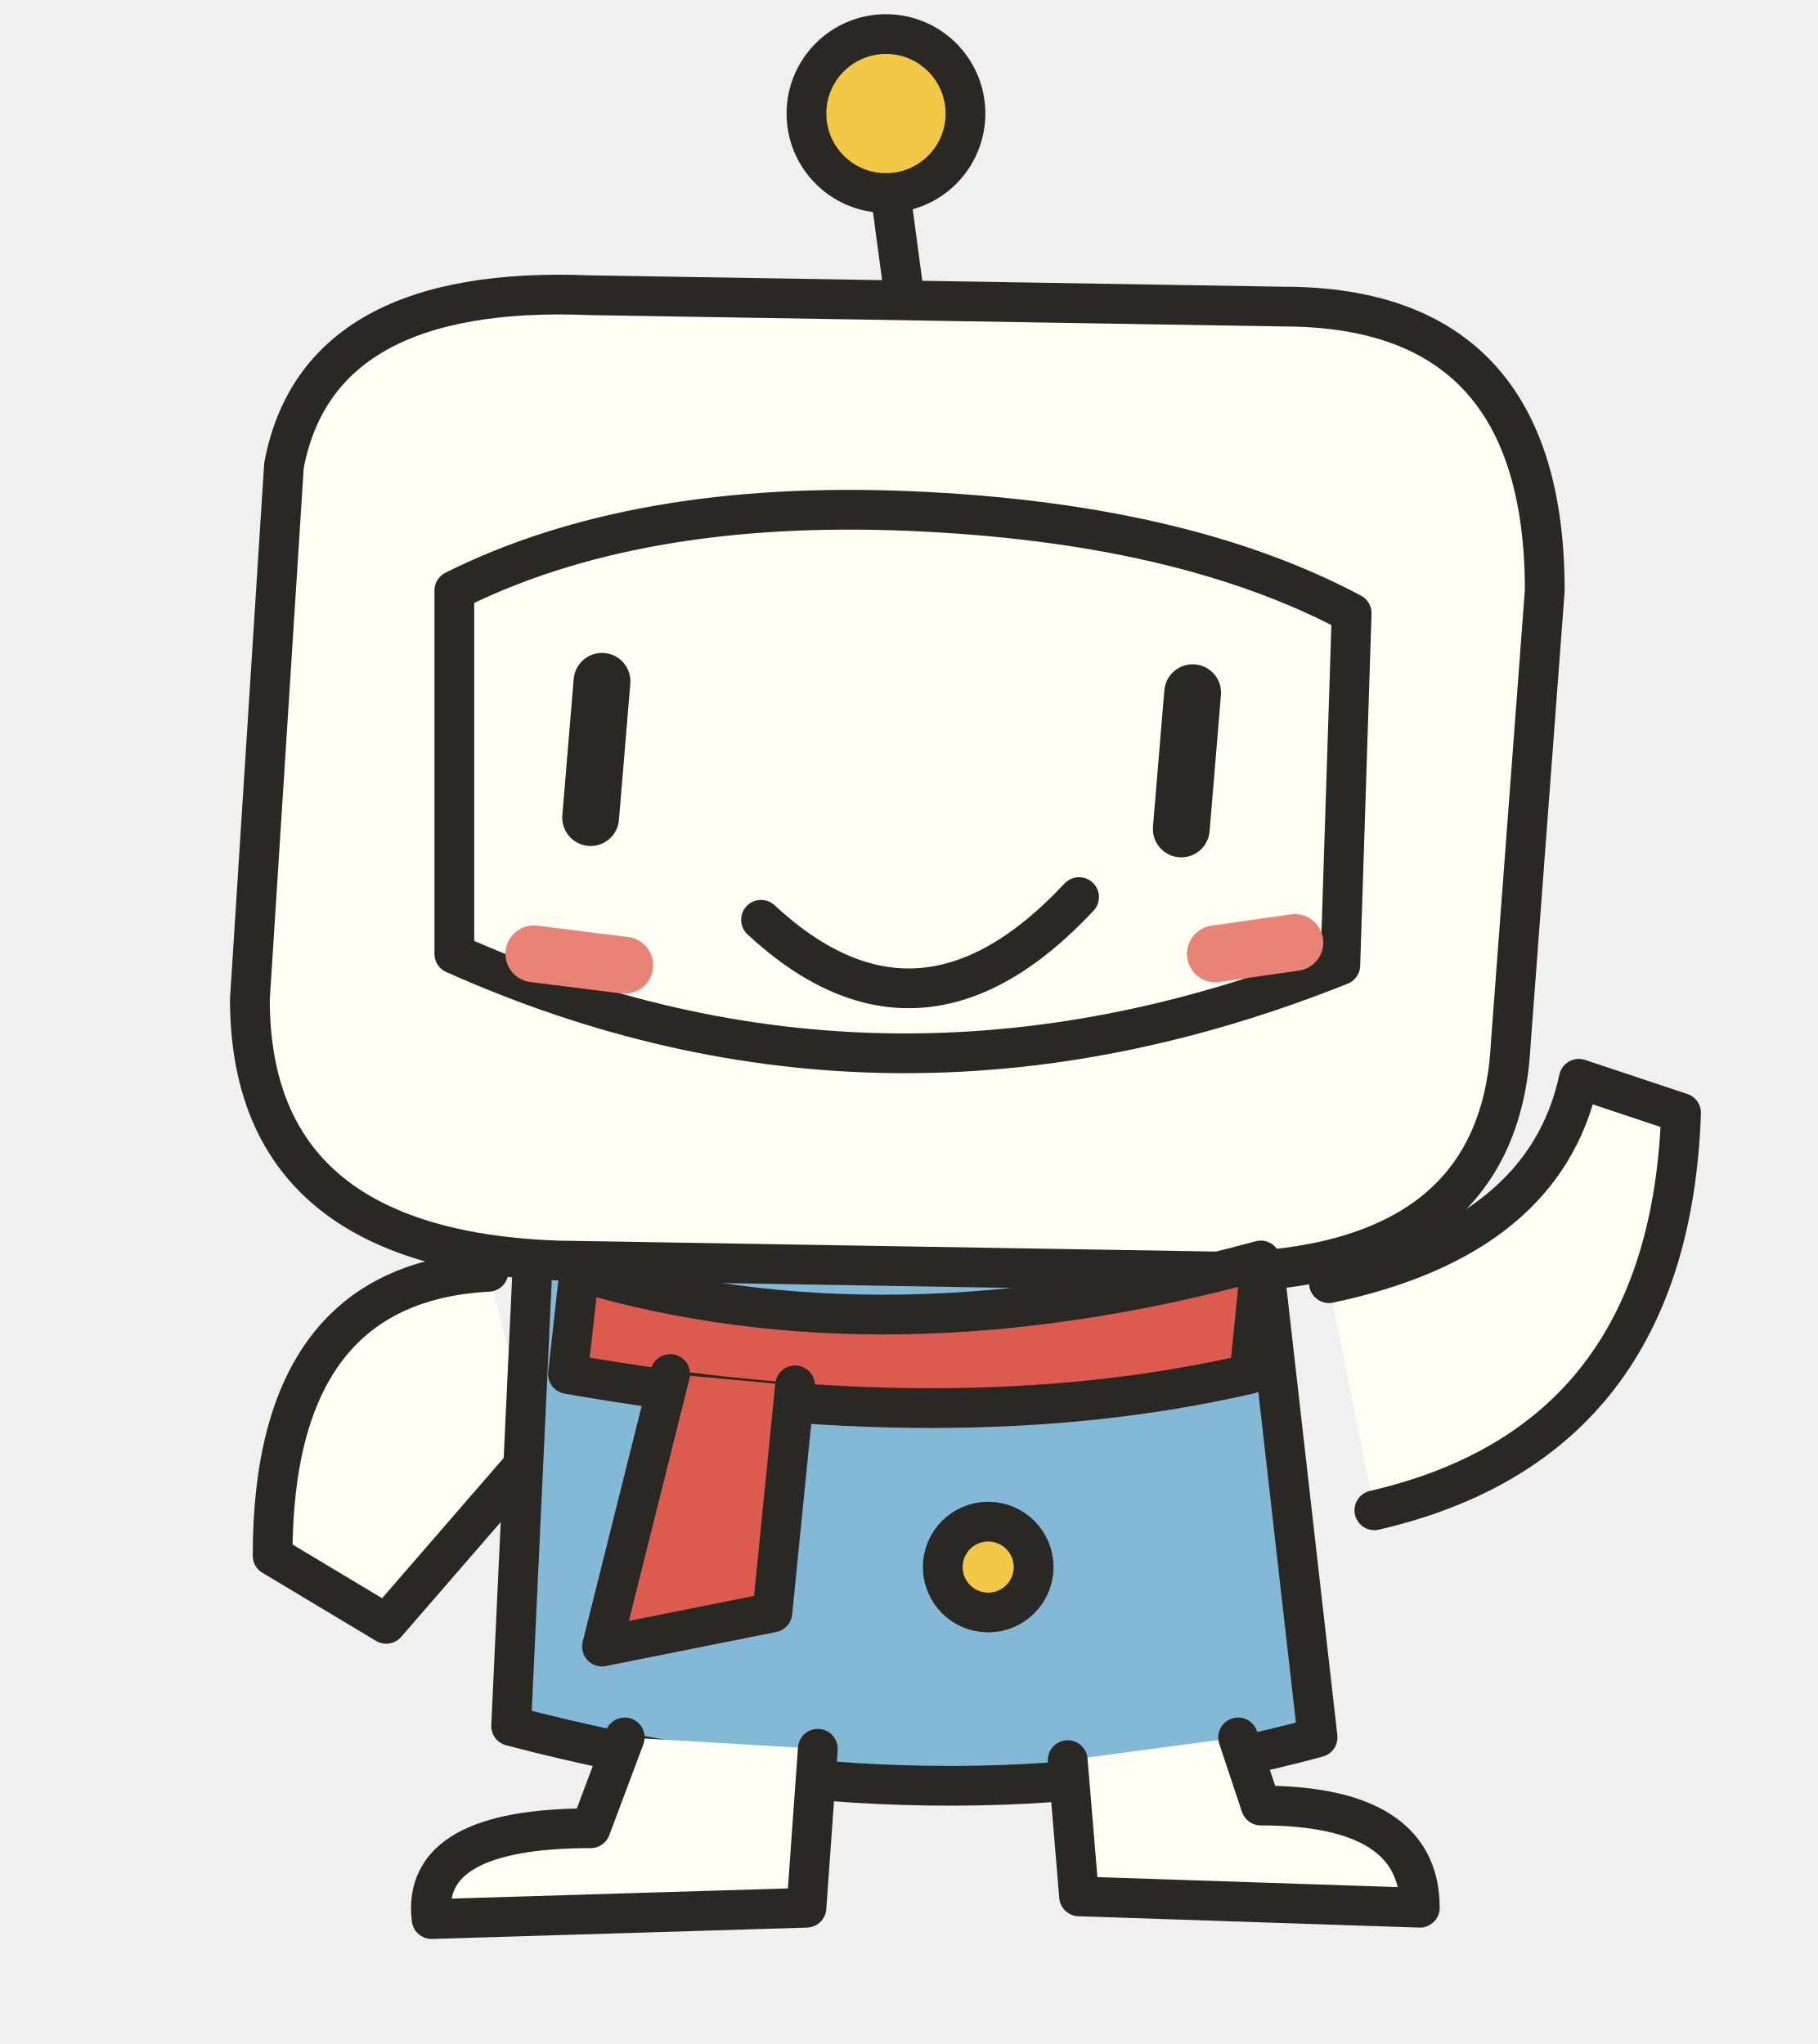
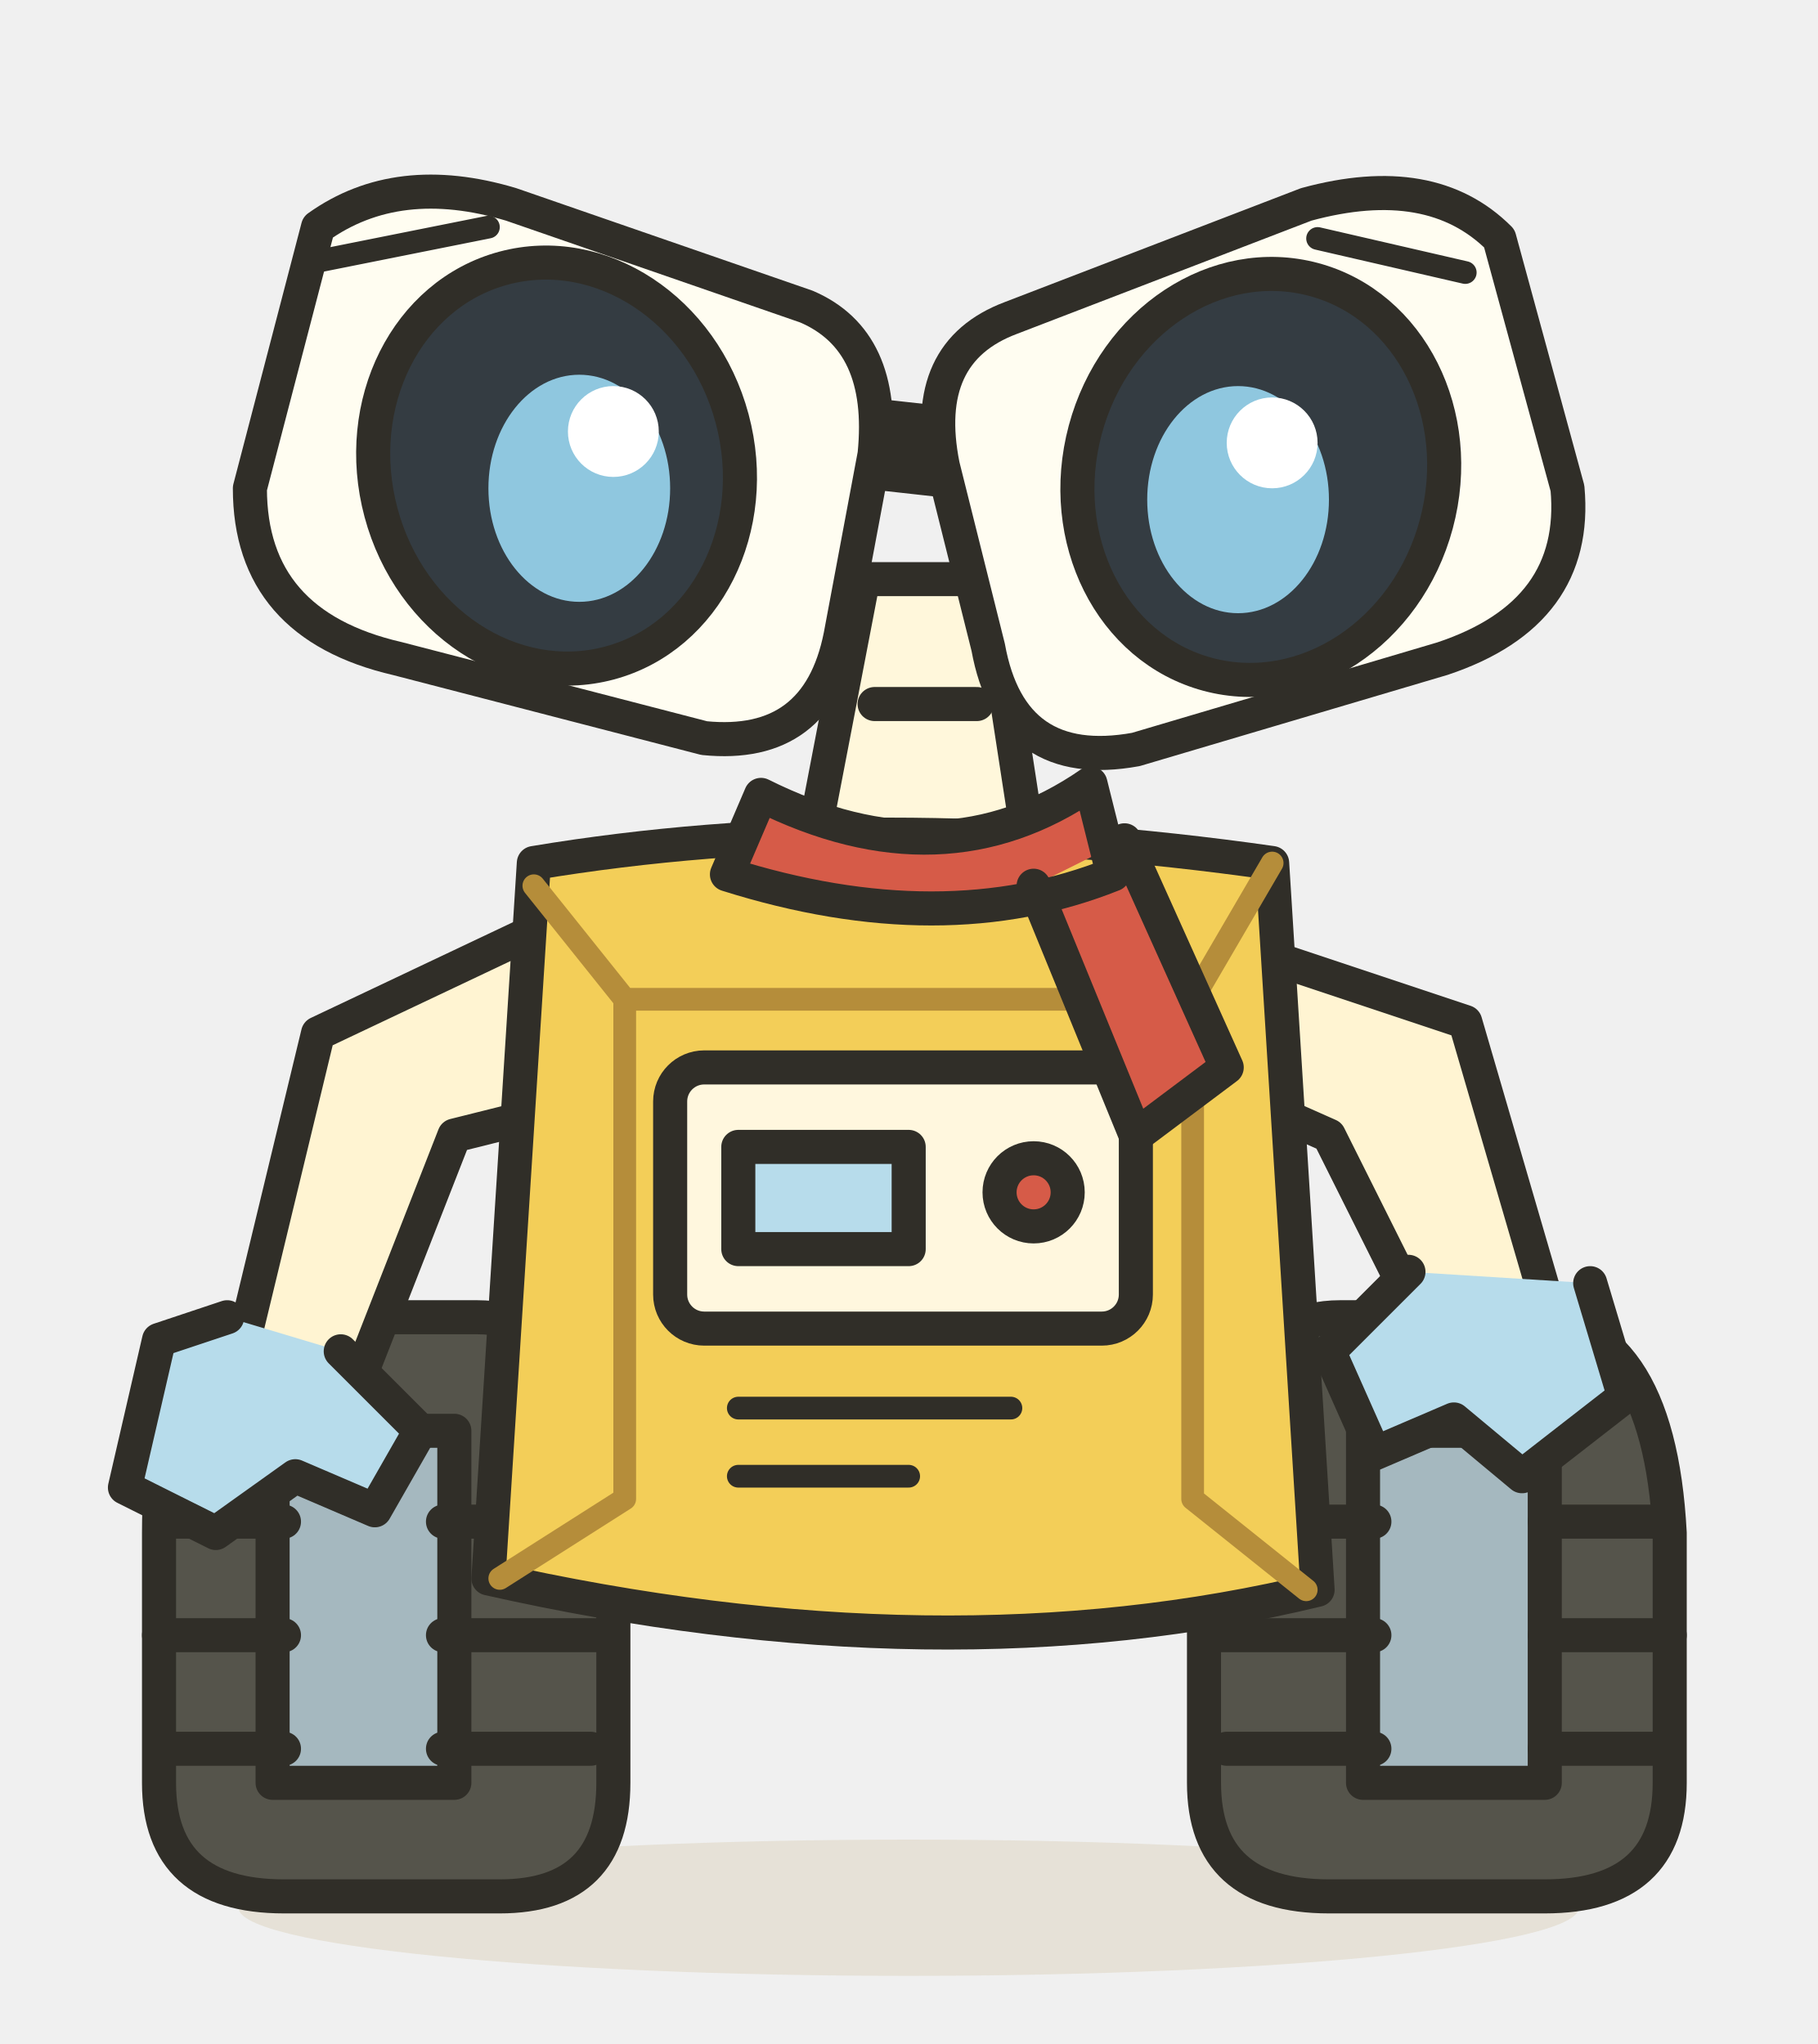
<svg xmlns="http://www.w3.org/2000/svg" viewBox="0 0 160 180">
-   <g stroke="#292824" stroke-width="3.5" stroke-linecap="round" stroke-linejoin="round">
-     <path d="M80 29l-2-15" fill="none" />
-     <circle cx="78" cy="10" r="7" fill="#f3c847" />
-     <path d="M43 112q-19 1-19 25l10 6 13-15M117 113q19-4 22-18l9 3q-1 29-27 35" fill="#fffdf4" />
-     <path d="M47 109q31-12 64 0l5 44q-33 9-71-1z" fill="#84b8d7" />
-     <path d="M25 41q3-16 27-15l61 1q23 0 23 25l-3 40q-1 19-24 20l-60-1q-27-1-27-23z" fill="#fffdf4" />
-     <path d="M40 52q16-8 40-7t39 9l-1 31q-40 16-78-1z" fill="#fffdf4" />
-     <path d="M53 60l-1 12M105 61l-1 12" stroke-width="5" />
-     <path d="M67 81q14 13 28-2" fill="none" />
-     <path d="M47 84l8 1M107 84l7-1" stroke="#e88376" stroke-width="5" />
-     <path d="M51 112q27 8 60-1l-1 10q-26 6-60 0z" fill="#dc5b4e" />
-     <path d="M59 121l-6 24 15-3 2-20" fill="#dc5b4e" />
-     <path d="M55 153l-3 8q-15 0-14 8l33-1 1-14M94 155l1 12 30 1q0-9-14-9l-2-6" fill="#fffdf4" />
-     <circle cx="87" cy="138" r="4" fill="#f3c847" />
+   <g stroke="#302e28" stroke-width="3" stroke-linecap="round" stroke-linejoin="round">
+     <ellipse cx="80" cy="168" rx="59" ry="6" fill="#d9cfb7" stroke="none" opacity=".45" />
+     <path d="M71 77l5-26h11l4 26" fill="#fff7db" />
+     <path d="M77 62h9" fill="none" />
+     <path d="M25 116q-11 0-11 19v22q0 10 11 10h19q10 0 10-10v-22q-1-19-12-19zM118 116q-11 0-12 19v22q0 10 11 10h19q11 0 11-10v-22q-1-19-13-19z" fill="#55544b" />
+     <path d="M24 126h16v31H24zM120 126h16v31h-16z" fill="#a5b8bf" />
+     <path d="M15 134h10m-11 10h11m-10 10h10m14-20h13m-13 10h14m-14 10h13M108 134h13m-14 10h14m-13 10h13m15-20h10m-10 10h11m-11 10h10" fill="none" />
+     <path d="M47 82l-19 9-7 29 10 3 9-23 12-3M111 84l18 6 7 24-10 4-9-18-9-4" fill="#fff4d2" />
+     <path d="M20 116l-6 2-3 13 8 4 7-5 7 3 4-7-7-7M124 112l-7 7 4 9 7-3 6 5 9-7-3-10" fill="#b7dceb" />
+     <path d="M47 76q30-5 65 0l4 64q-33 8-73-1z" fill="#f3ce58" />
+     <path d="M47 78l8 10h50l7-12M55 88v44l-11 7M105 88v44l10 8" fill="none" stroke="#b58d3a" stroke-width="2" />
+     <rect x="59" y="94" width="41" height="23" rx="3" fill="#fff7de" />
+     <path d="M65 101h15v9H65z" fill="#b7dceb" />
+     <circle cx="91" cy="105" r="3" fill="#d65b48" />
+     <path d="M65 124h24m-24 6h15" fill="none" stroke-width="2" />
+     <path d="M67 70q16 8 29-1l2 8q-15 6-34 0zM91 78l9 22 8-6-9-20" fill="#d65b48" />
+     <path d="M76 39l9 1" fill="none" stroke-width="8" />
+     <path d="M28 20q7-5 17-2l26 9q7 3 6 13l-3 16q-2 10-12 9L35 58q-13-3-13-15z" fill="#fffdf1" />
+     <path d="M89 28l26-10q11-3 17 3l6 22q1 11-11 15l-27 8q-11 2-13-9l-4-16q-2-10 6-13z" fill="#fffdf1" />
+     <ellipse cx="49" cy="41" rx="16" ry="18" transform="rotate(-15 49 41)" fill="#343c42" />
+     <ellipse cx="111" cy="42" rx="16" ry="18" transform="rotate(15 111 42)" fill="#343c42" />
+     <ellipse cx="51" cy="43" rx="8" ry="10" fill="#8fc7df" stroke="none" />
+     <ellipse cx="109" cy="44" rx="8" ry="10" fill="#8fc7df" stroke="none" />
+     <circle cx="54" cy="38" r="4" fill="#fff" stroke="none" />
+     <circle cx="112" cy="39" r="4" fill="#fff" stroke="none" />
+     <path d="M28 23l15-3M116 21l13 3" fill="none" stroke-width="2" />
  </g>
</svg>
